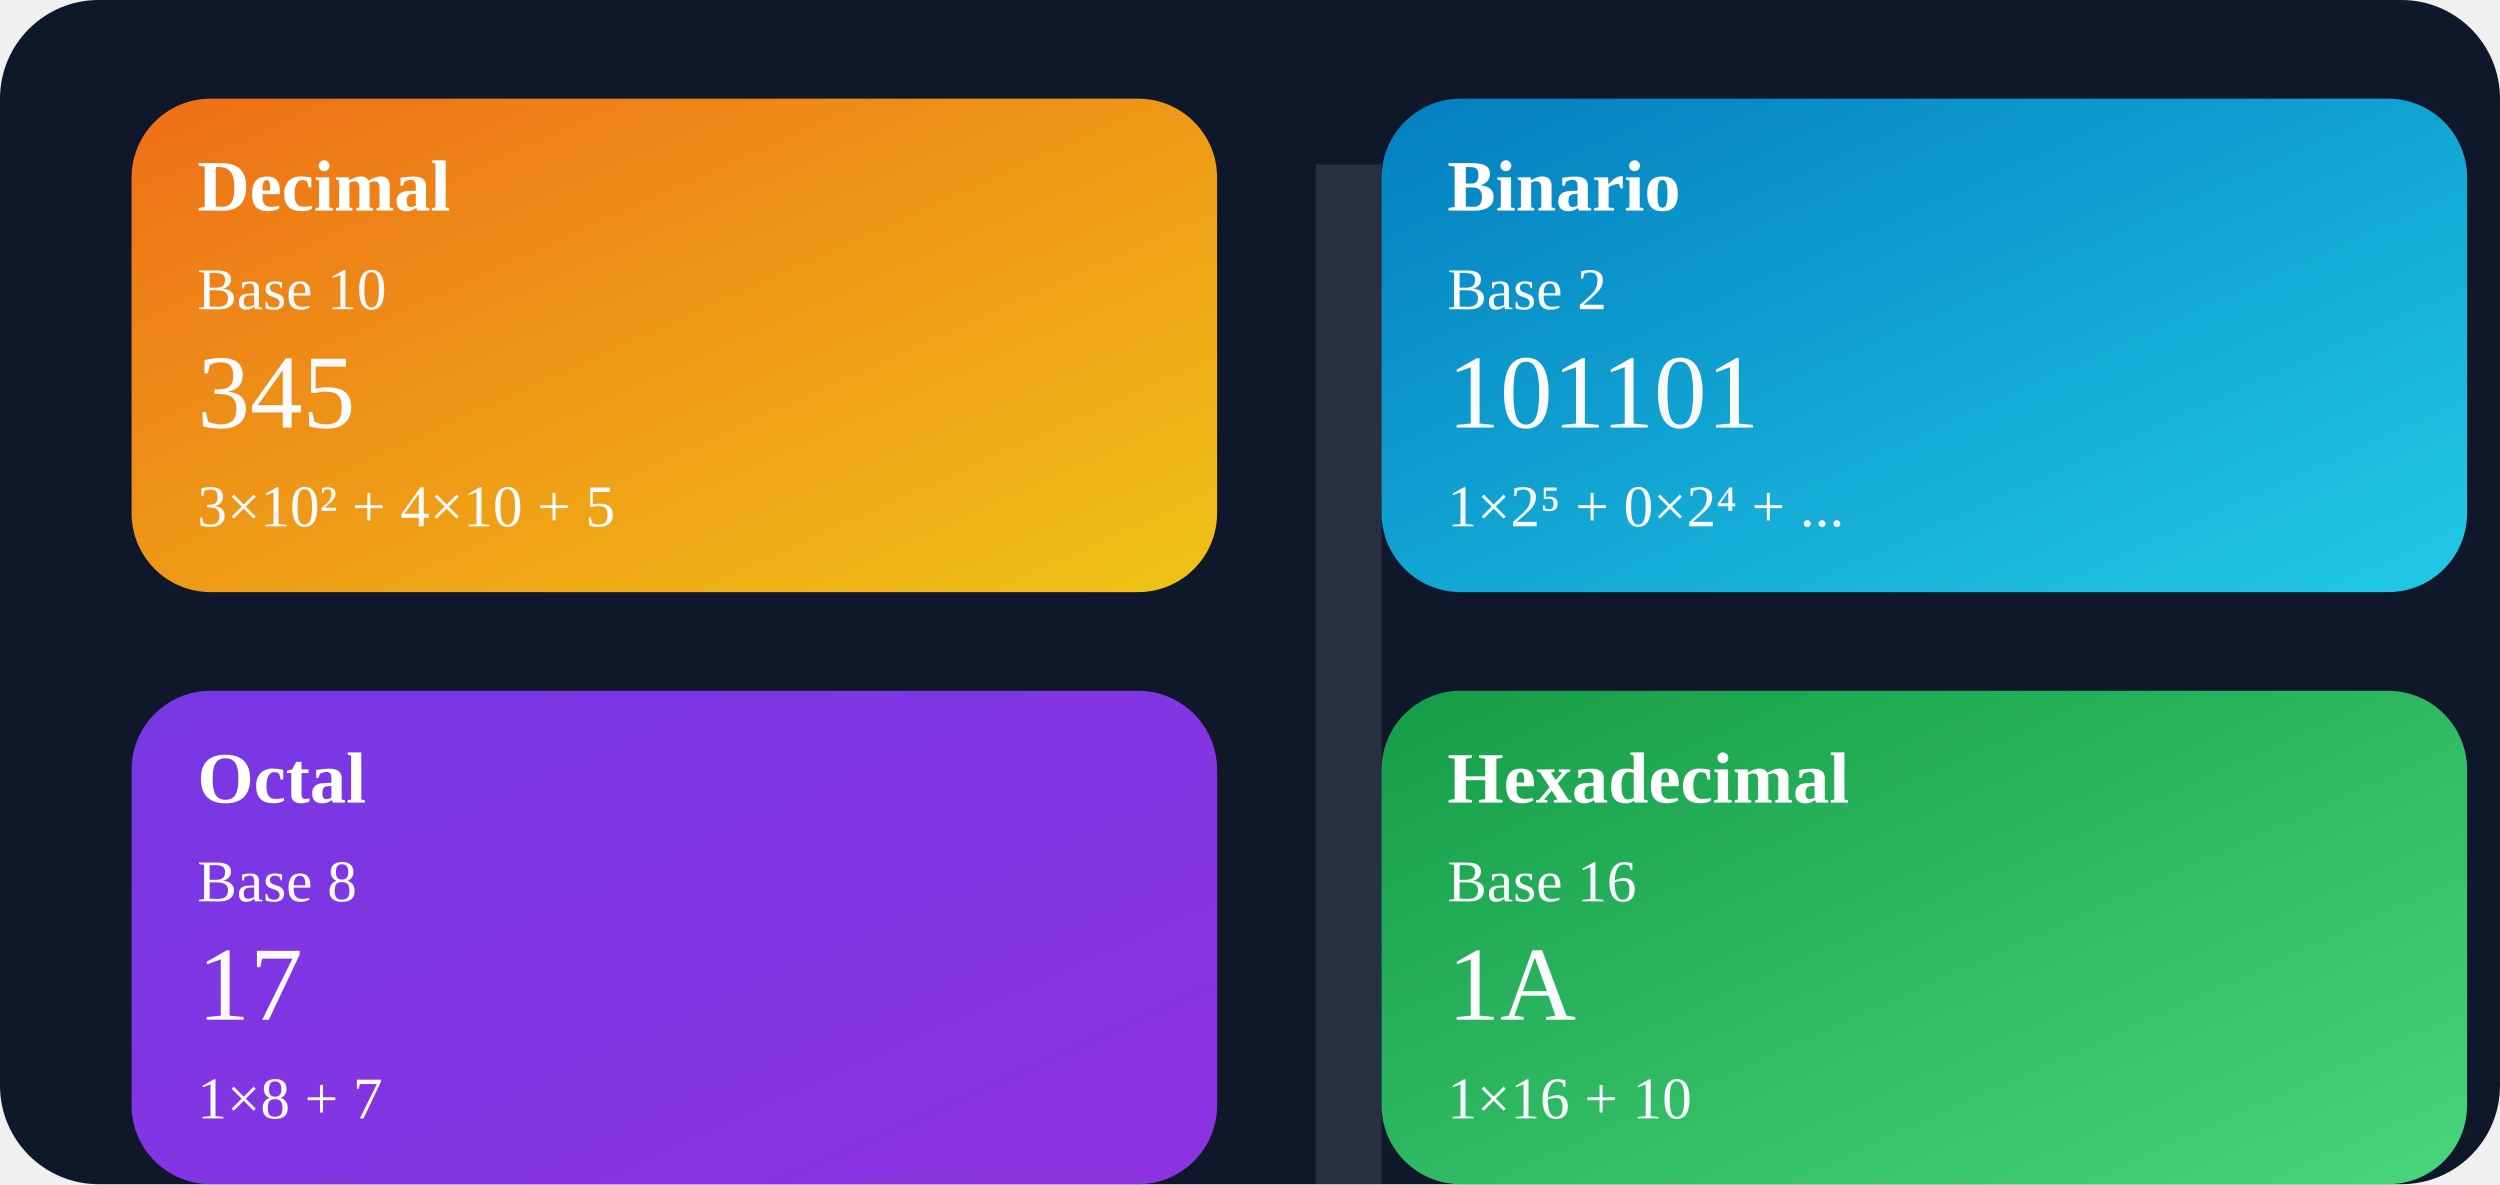
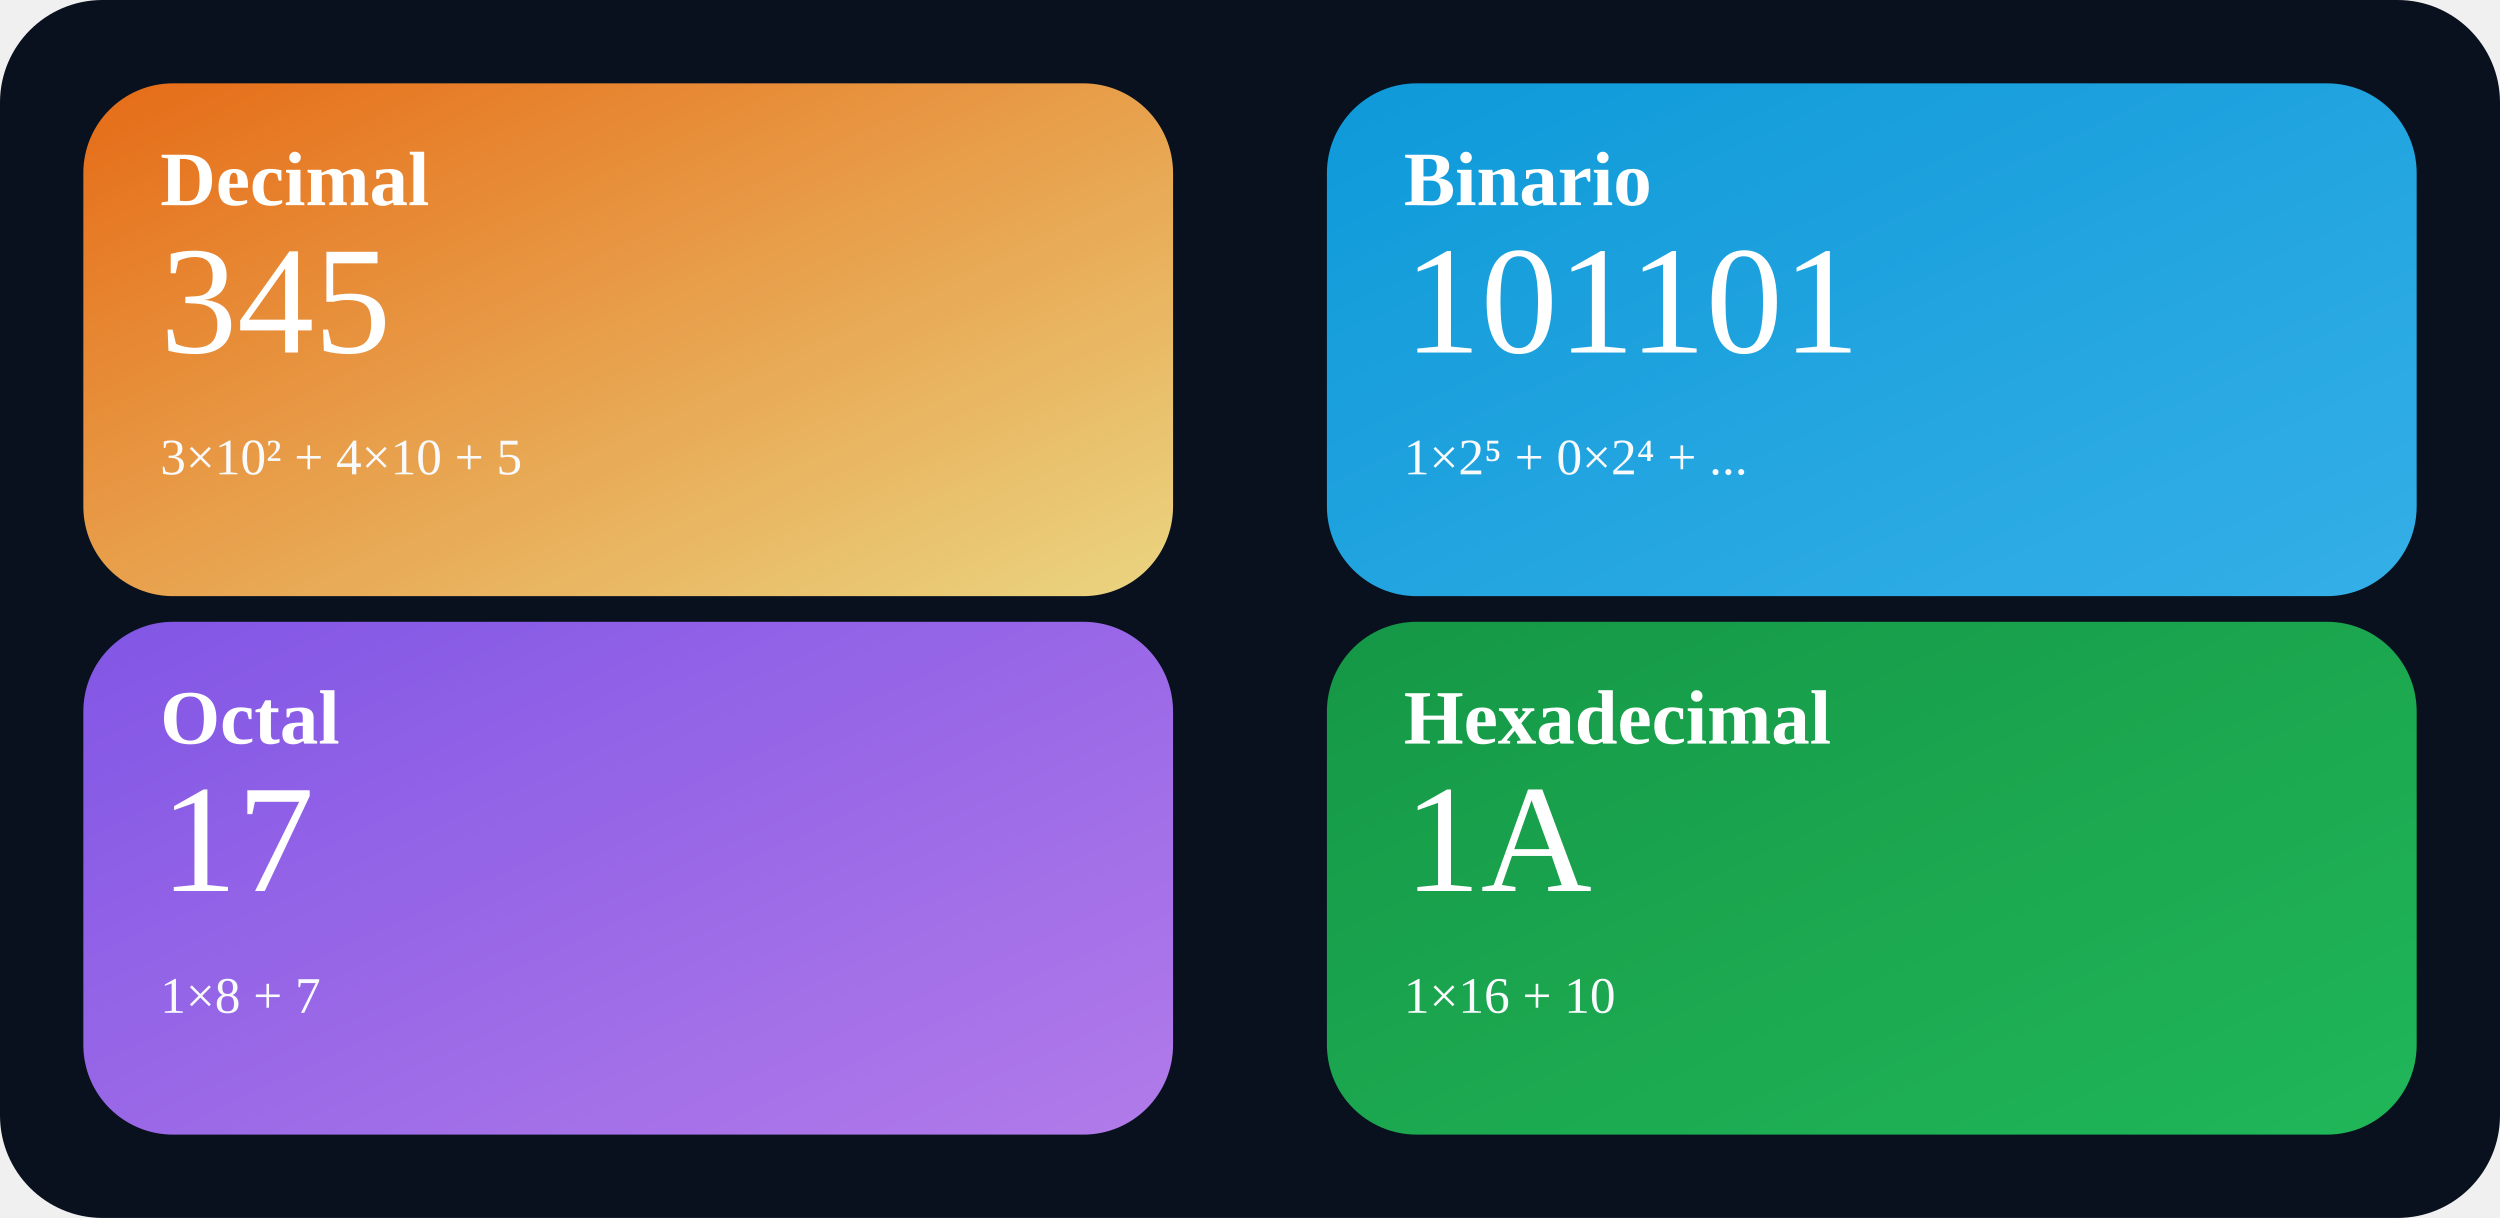
- <svg xmlns="http://www.w3.org/2000/svg" viewBox="0 0 760 360">
+ <svg xmlns="http://www.w3.org/2000/svg" viewBox="0 0 780 380">
  <defs>
-     <linearGradient id="decGrad" x1="0" y1="0" x2="1" y2="1">
+     <linearGradient id="gradD" x1="0" y1="0" x2="1" y2="1">
      <stop offset="0%" stop-color="#f97316" />
-       <stop offset="100%" stop-color="#facc15" />
+       <stop offset="100%" stop-color="#fde68a" />
    </linearGradient>
-     <linearGradient id="binGrad" x1="0" y1="0" x2="1" y2="1">
-       <stop offset="0%" stop-color="#0284c7" />
-       <stop offset="100%" stop-color="#22d3ee" />
+     <linearGradient id="gradB" x1="0" y1="0" x2="1" y2="1">
+       <stop offset="0%" stop-color="#0ea5e9" />
+       <stop offset="100%" stop-color="#38bdf8" />
    </linearGradient>
-     <linearGradient id="octGrad" x1="0" y1="0" x2="1" y2="1">
-       <stop offset="0%" stop-color="#7c3aed" />
-       <stop offset="100%" stop-color="#9333ea" />
+     <linearGradient id="gradO" x1="0" y1="0" x2="1" y2="1">
+       <stop offset="0%" stop-color="#8b5cf6" />
+       <stop offset="100%" stop-color="#c084fc" />
    </linearGradient>
-     <linearGradient id="hexGrad" x1="0" y1="0" x2="1" y2="1">
+     <linearGradient id="gradH" x1="0" y1="0" x2="1" y2="1">
      <stop offset="0%" stop-color="#16a34a" />
-       <stop offset="100%" stop-color="#4ade80" />
+       <stop offset="100%" stop-color="#22c55e" />
    </linearGradient>
  </defs>
-   <rect width="760" height="360" rx="30" fill="#0f172a" />
-   <g transform="translate(40,30)">
-     <rect x="0" y="0" width="330" height="150" rx="24" fill="url(#decGrad)" opacity="0.95" />
-     <rect x="380" y="0" width="330" height="150" rx="24" fill="url(#binGrad)" opacity="0.95" />
-     <rect x="0" y="180" width="330" height="150" rx="24" fill="url(#octGrad)" opacity="0.95" />
-     <rect x="380" y="180" width="330" height="150" rx="24" fill="url(#hexGrad)" opacity="0.95" />
-     <text x="20" y="34" fill="#fff" font-size="22" font-weight="700">Decimal</text>
-     <text x="20" y="64" fill="#f8fafc" font-size="18">Base 10</text>
-     <text x="20" y="100" fill="#f8fafc" font-size="32">345</text>
-     <text x="20" y="130" fill="#f8fafc" font-size="18">3×10² + 4×10 + 5</text>
-     <text x="400" y="34" fill="#fff" font-size="22" font-weight="700">Binario</text>
-     <text x="400" y="64" fill="#f8fafc" font-size="18">Base 2</text>
-     <text x="400" y="100" fill="#f8fafc" font-size="32">101101</text>
-     <text x="400" y="130" fill="#f8fafc" font-size="18">1×2⁵ + 0×2⁴ + ...</text>
-     <text x="20" y="214" fill="#fff" font-size="22" font-weight="700">Octal</text>
-     <text x="20" y="244" fill="#f8fafc" font-size="18">Base 8</text>
-     <text x="20" y="280" fill="#f8fafc" font-size="32">17</text>
-     <text x="20" y="310" fill="#f8fafc" font-size="18">1×8 + 7</text>
-     <text x="400" y="214" fill="#fff" font-size="22" font-weight="700">Hexadecimal</text>
-     <text x="400" y="244" fill="#f8fafc" font-size="18">Base 16</text>
-     <text x="400" y="280" fill="#f8fafc" font-size="32">1A</text>
-     <text x="400" y="310" fill="#f8fafc" font-size="18">1×16 + 10</text>
-     <path d="M360 20 L380 20 L380 340 L360 340 Z" fill="#94a3b8" opacity="0.18" />
-   </g>
+   <rect width="780" height="380" rx="32" fill="#09111e" />
+   <rect x="26" y="26" width="340" height="160" rx="28" fill="url(#gradD)" opacity="0.92" />
+   <rect x="414" y="26" width="340" height="160" rx="28" fill="url(#gradB)" opacity="0.92" />
+   <rect x="26" y="194" width="340" height="160" rx="28" fill="url(#gradO)" opacity="0.92" />
+   <rect x="414" y="194" width="340" height="160" rx="28" fill="url(#gradH)" opacity="0.92" />
+   <text x="50" y="64" fill="#fff" font-size="24" font-weight="700">Decimal</text>
+   <text x="50" y="110" fill="#fff" font-size="48">345</text>
+   <text x="50" y="148" fill="#f8fafc" font-size="16">3×10² + 4×10 + 5</text>
+   <text x="438" y="64" fill="#fff" font-size="24" font-weight="700">Binario</text>
+   <text x="438" y="110" fill="#fff" font-size="48">101101</text>
+   <text x="438" y="148" fill="#f8fafc" font-size="16">1×2⁵ + 0×2⁴ + ...</text>
+   <text x="50" y="232" fill="#fff" font-size="24" font-weight="700">Octal</text>
+   <text x="50" y="278" fill="#fff" font-size="48">17</text>
+   <text x="50" y="316" fill="#f8fafc" font-size="16">1×8 + 7</text>
+   <text x="438" y="232" fill="#fff" font-size="24" font-weight="700">Hexadecimal</text>
+   <text x="438" y="278" fill="#fff" font-size="48">1A</text>
+   <text x="438" y="316" fill="#f8fafc" font-size="16">1×16 + 10</text>
</svg>
